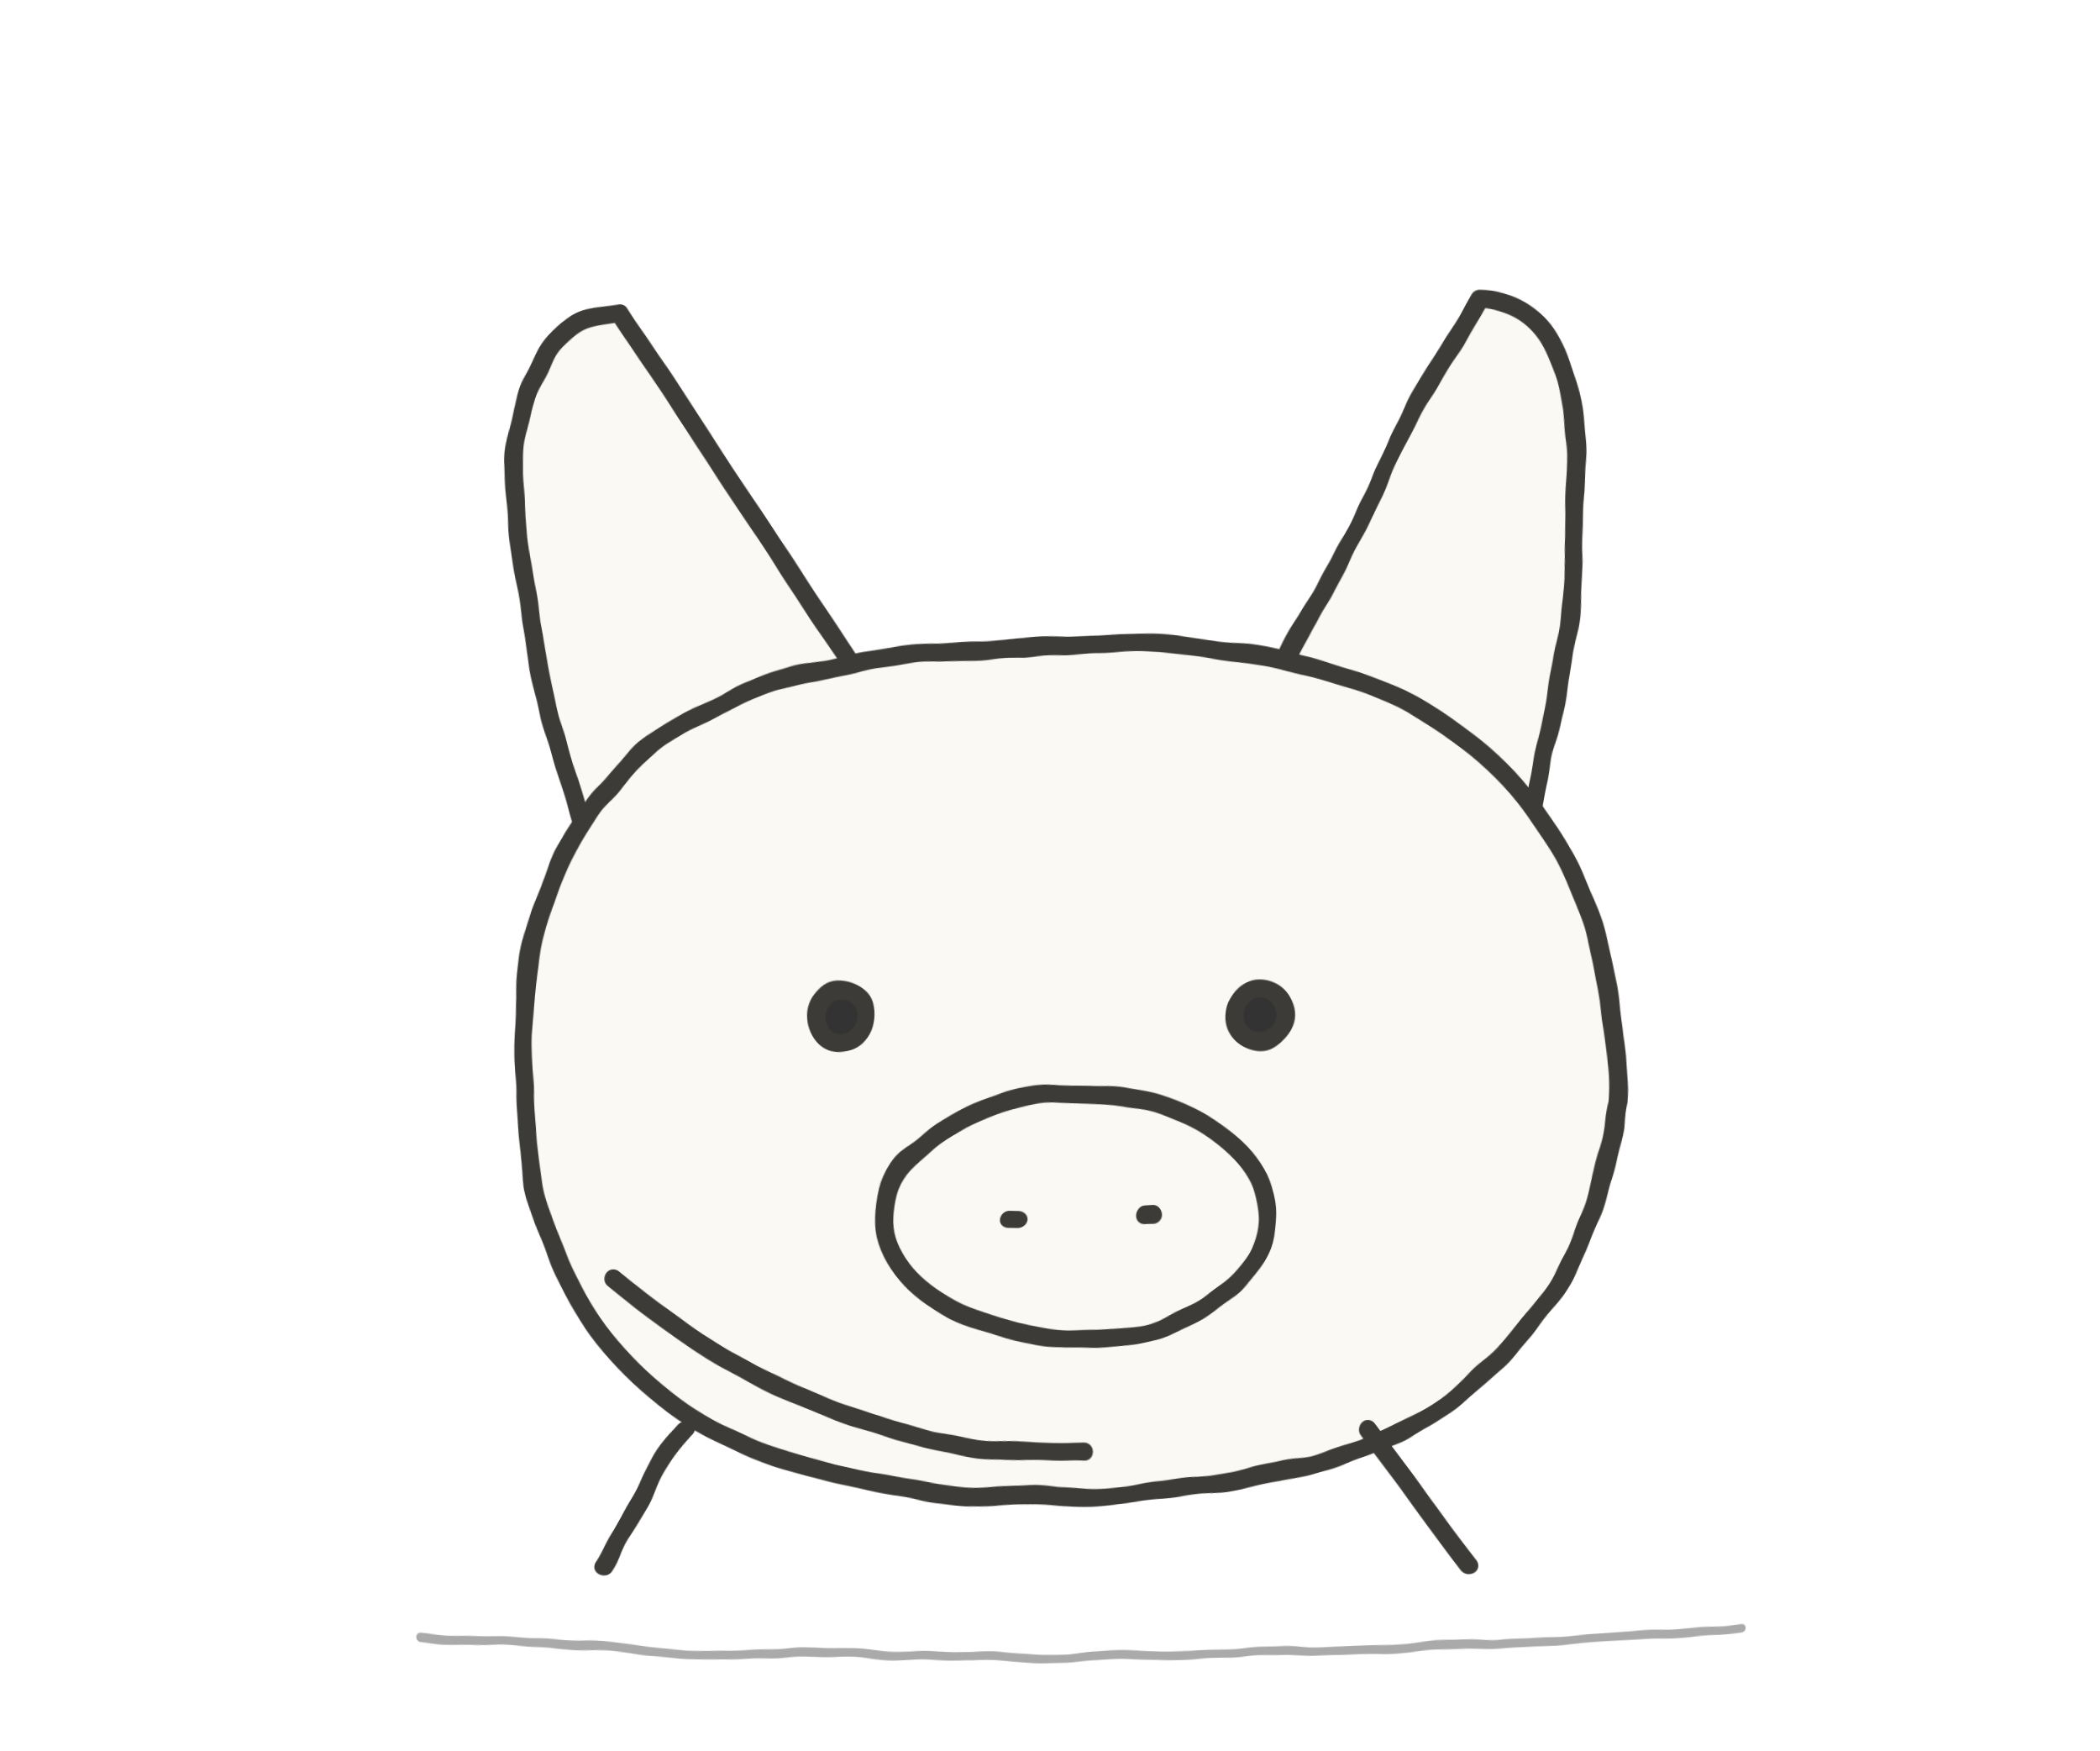
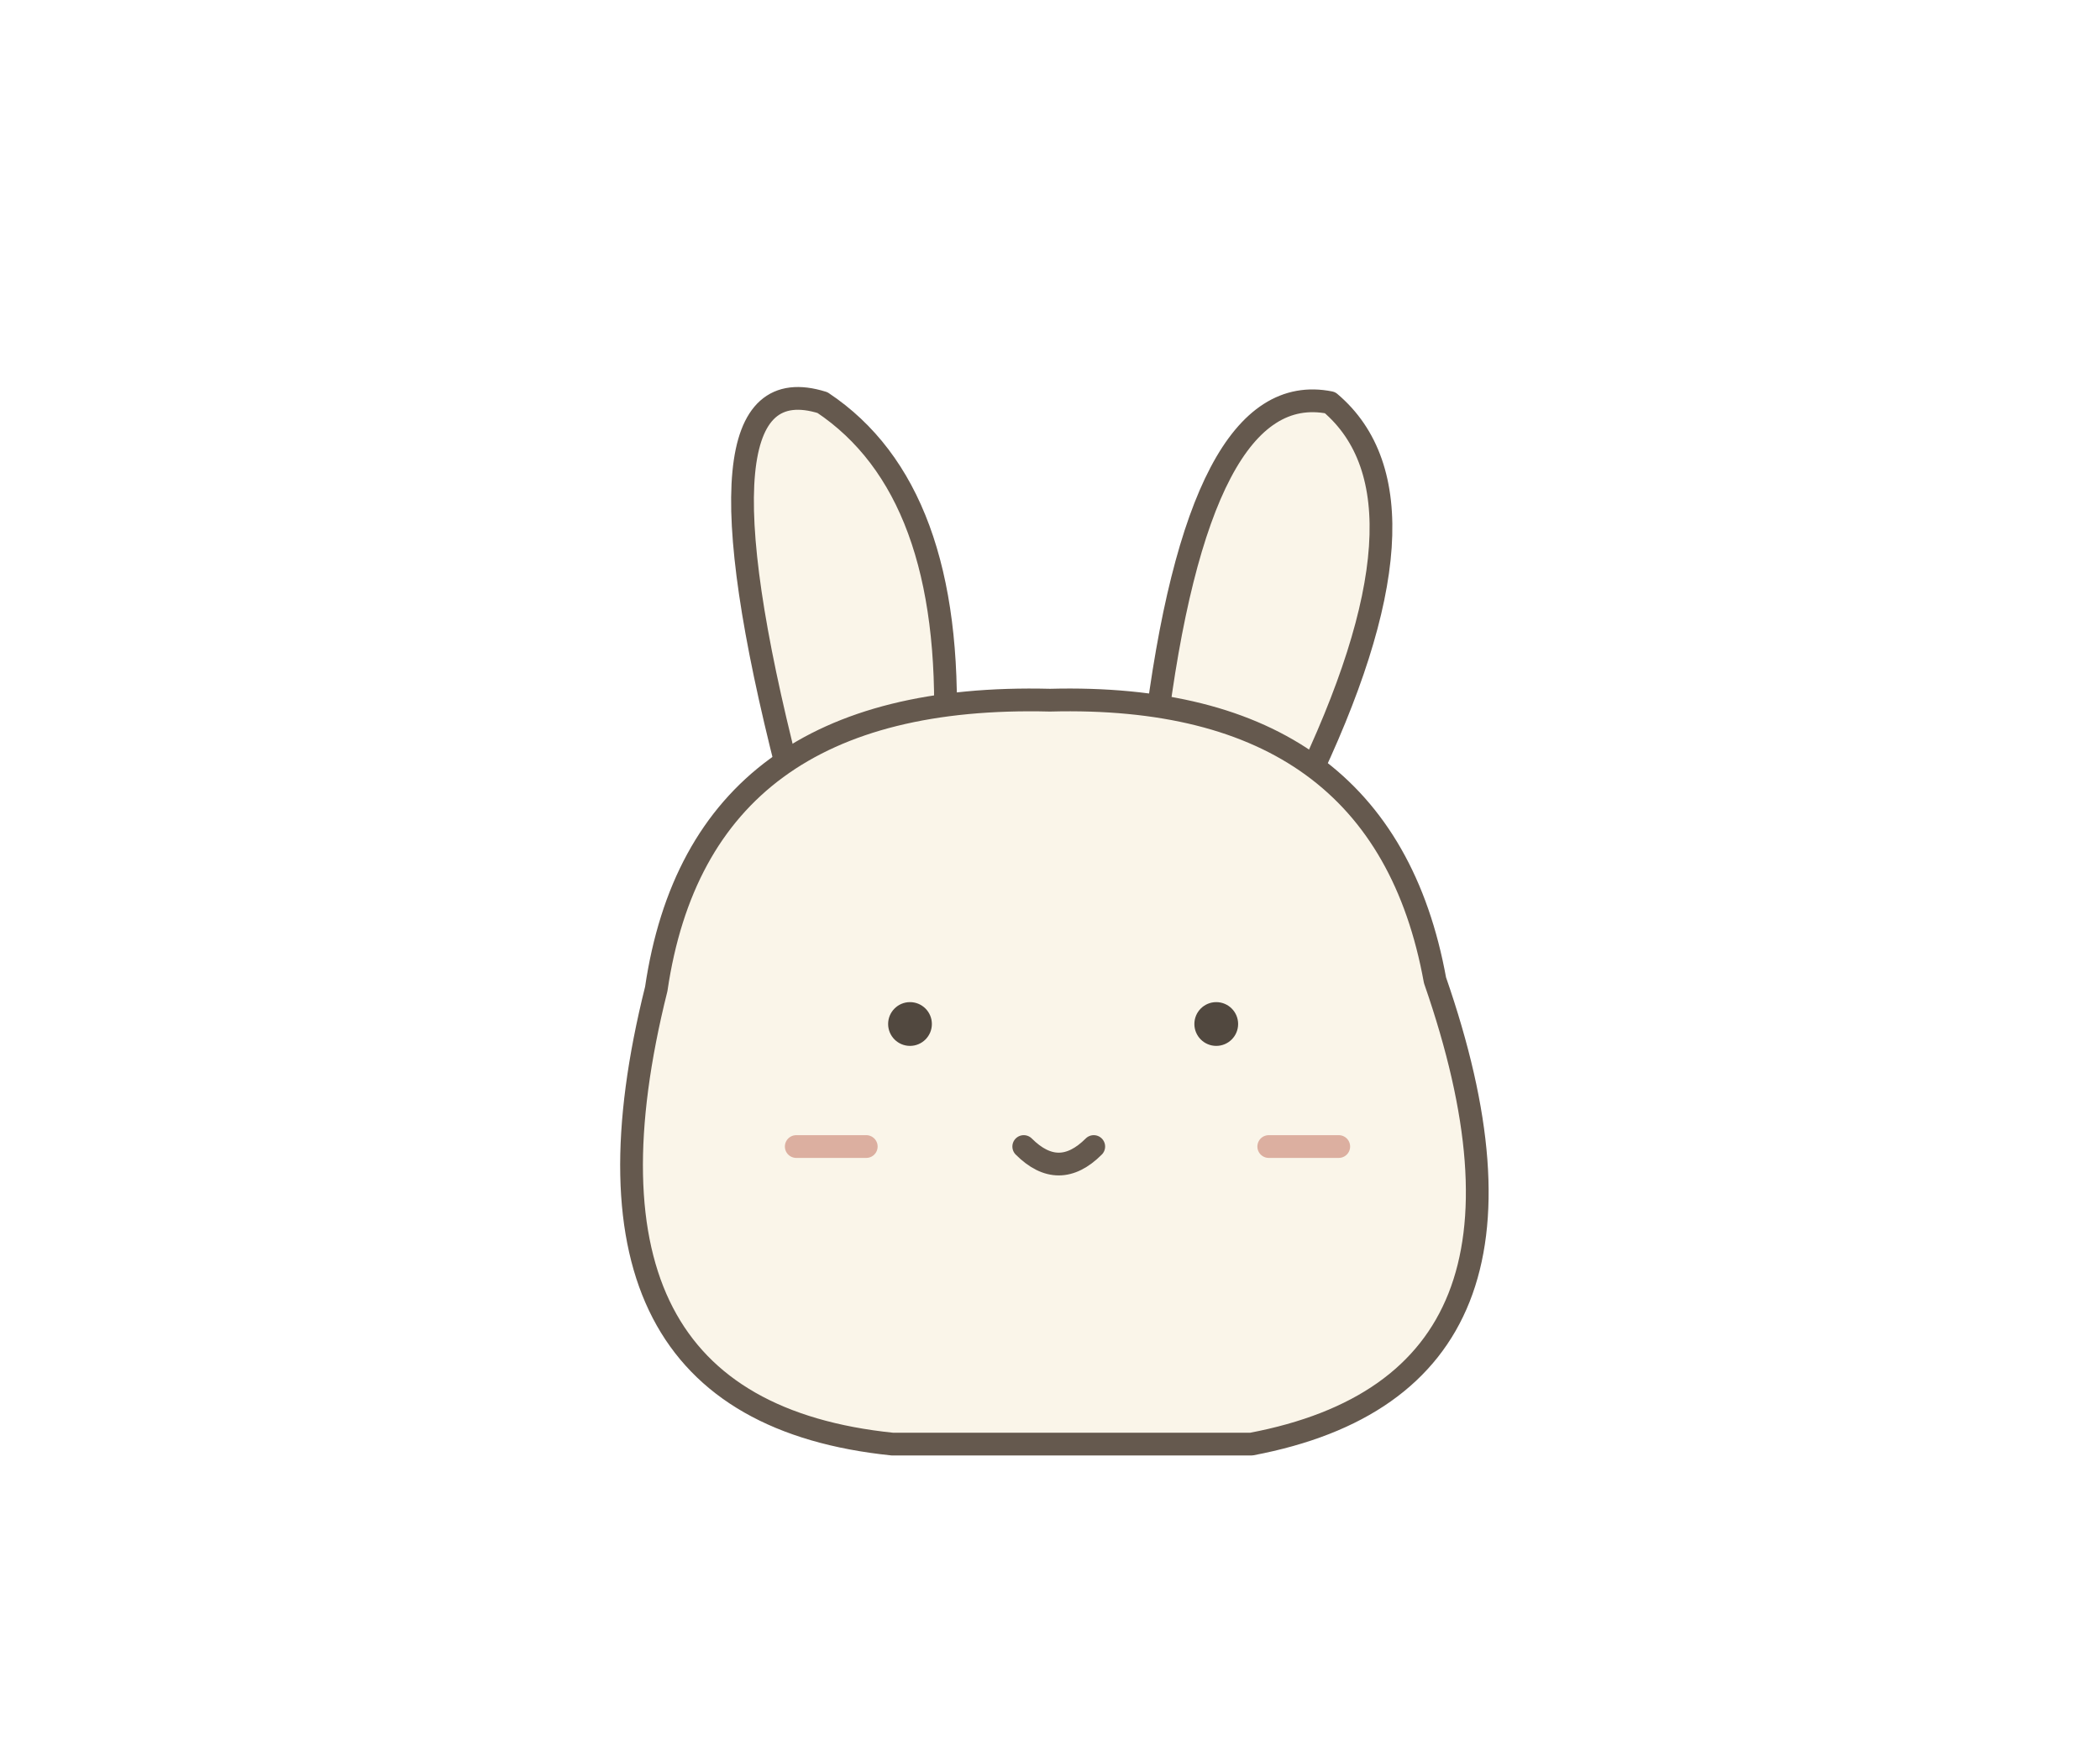
<svg xmlns="http://www.w3.org/2000/svg" viewBox="0 0 240 200">
-   <defs>
-     <filter id="pencil">
-       <feTurbulence type="fractalNoise" baseFrequency=".07" numOctaves="3" seed="4" />
-       <feDisplacementMap in="SourceGraphic" scale="1.5" />
-     </filter>
-     <pattern id="hatch" width="5" height="5" patternUnits="userSpaceOnUse" patternTransform="rotate(25)">
-       <path d="M0 0V5" stroke="#777" stroke-width=".5" opacity=".5" />
-     </pattern>
-   </defs>
-   <g stroke="#3c3b37" stroke-width="2.1" stroke-linecap="round" stroke-linejoin="round" fill="#faf9f4" filter="url(#pencil)">
-     <path d="M67 96Q49 38 71 36L98 77M145 79L169 34Q189 34 173 104" />
-     <path d="M60 124Q57 74 117 74Q184 69 185 126Q179 172 117 171Q61 170 60 124Z" />
-     <path d="M78 163l-9 16m87-16 12 16" />
-     <circle cx="96" cy="116" r="3" fill="#333" />
-     <circle cx="144" cy="116" r="3" fill="#333" />
-     <ellipse cx="123" cy="139" rx="22" ry="14" />
-     <path d="M115 139h1m15 0h1" />
-     <path d="M70 146q25 21 54 20" fill="none" />
-     <path d="M48 187q74 5 151-1" fill="none" stroke="#aaa" stroke-width="1" />
+   <g fill="#faf5e9" stroke="#65594e" stroke-width="2.6" stroke-linecap="round" stroke-linejoin="round">
+     <path d="M90 88Q78 41 94 46Q109 56 108 84M132 84Q137 43 152 46Q165 57 149 90" />
+     <path d="M75 113Q63 161 102 165H143Q180 158 164 112Q158 79 120 80Q80 79 75 113Z" />
+     <g fill="#51483f" stroke="none">
+       <circle cx="104" cy="117" r="2.5" />
+       <circle cx="139" cy="117" r="2.5" />
+     </g>
+     <path d="M117 131q4 4 8 0" fill="none" />
+     <path d="M91 131h8m46 0h8" stroke="#dcafa0" />
  </g>
</svg>
